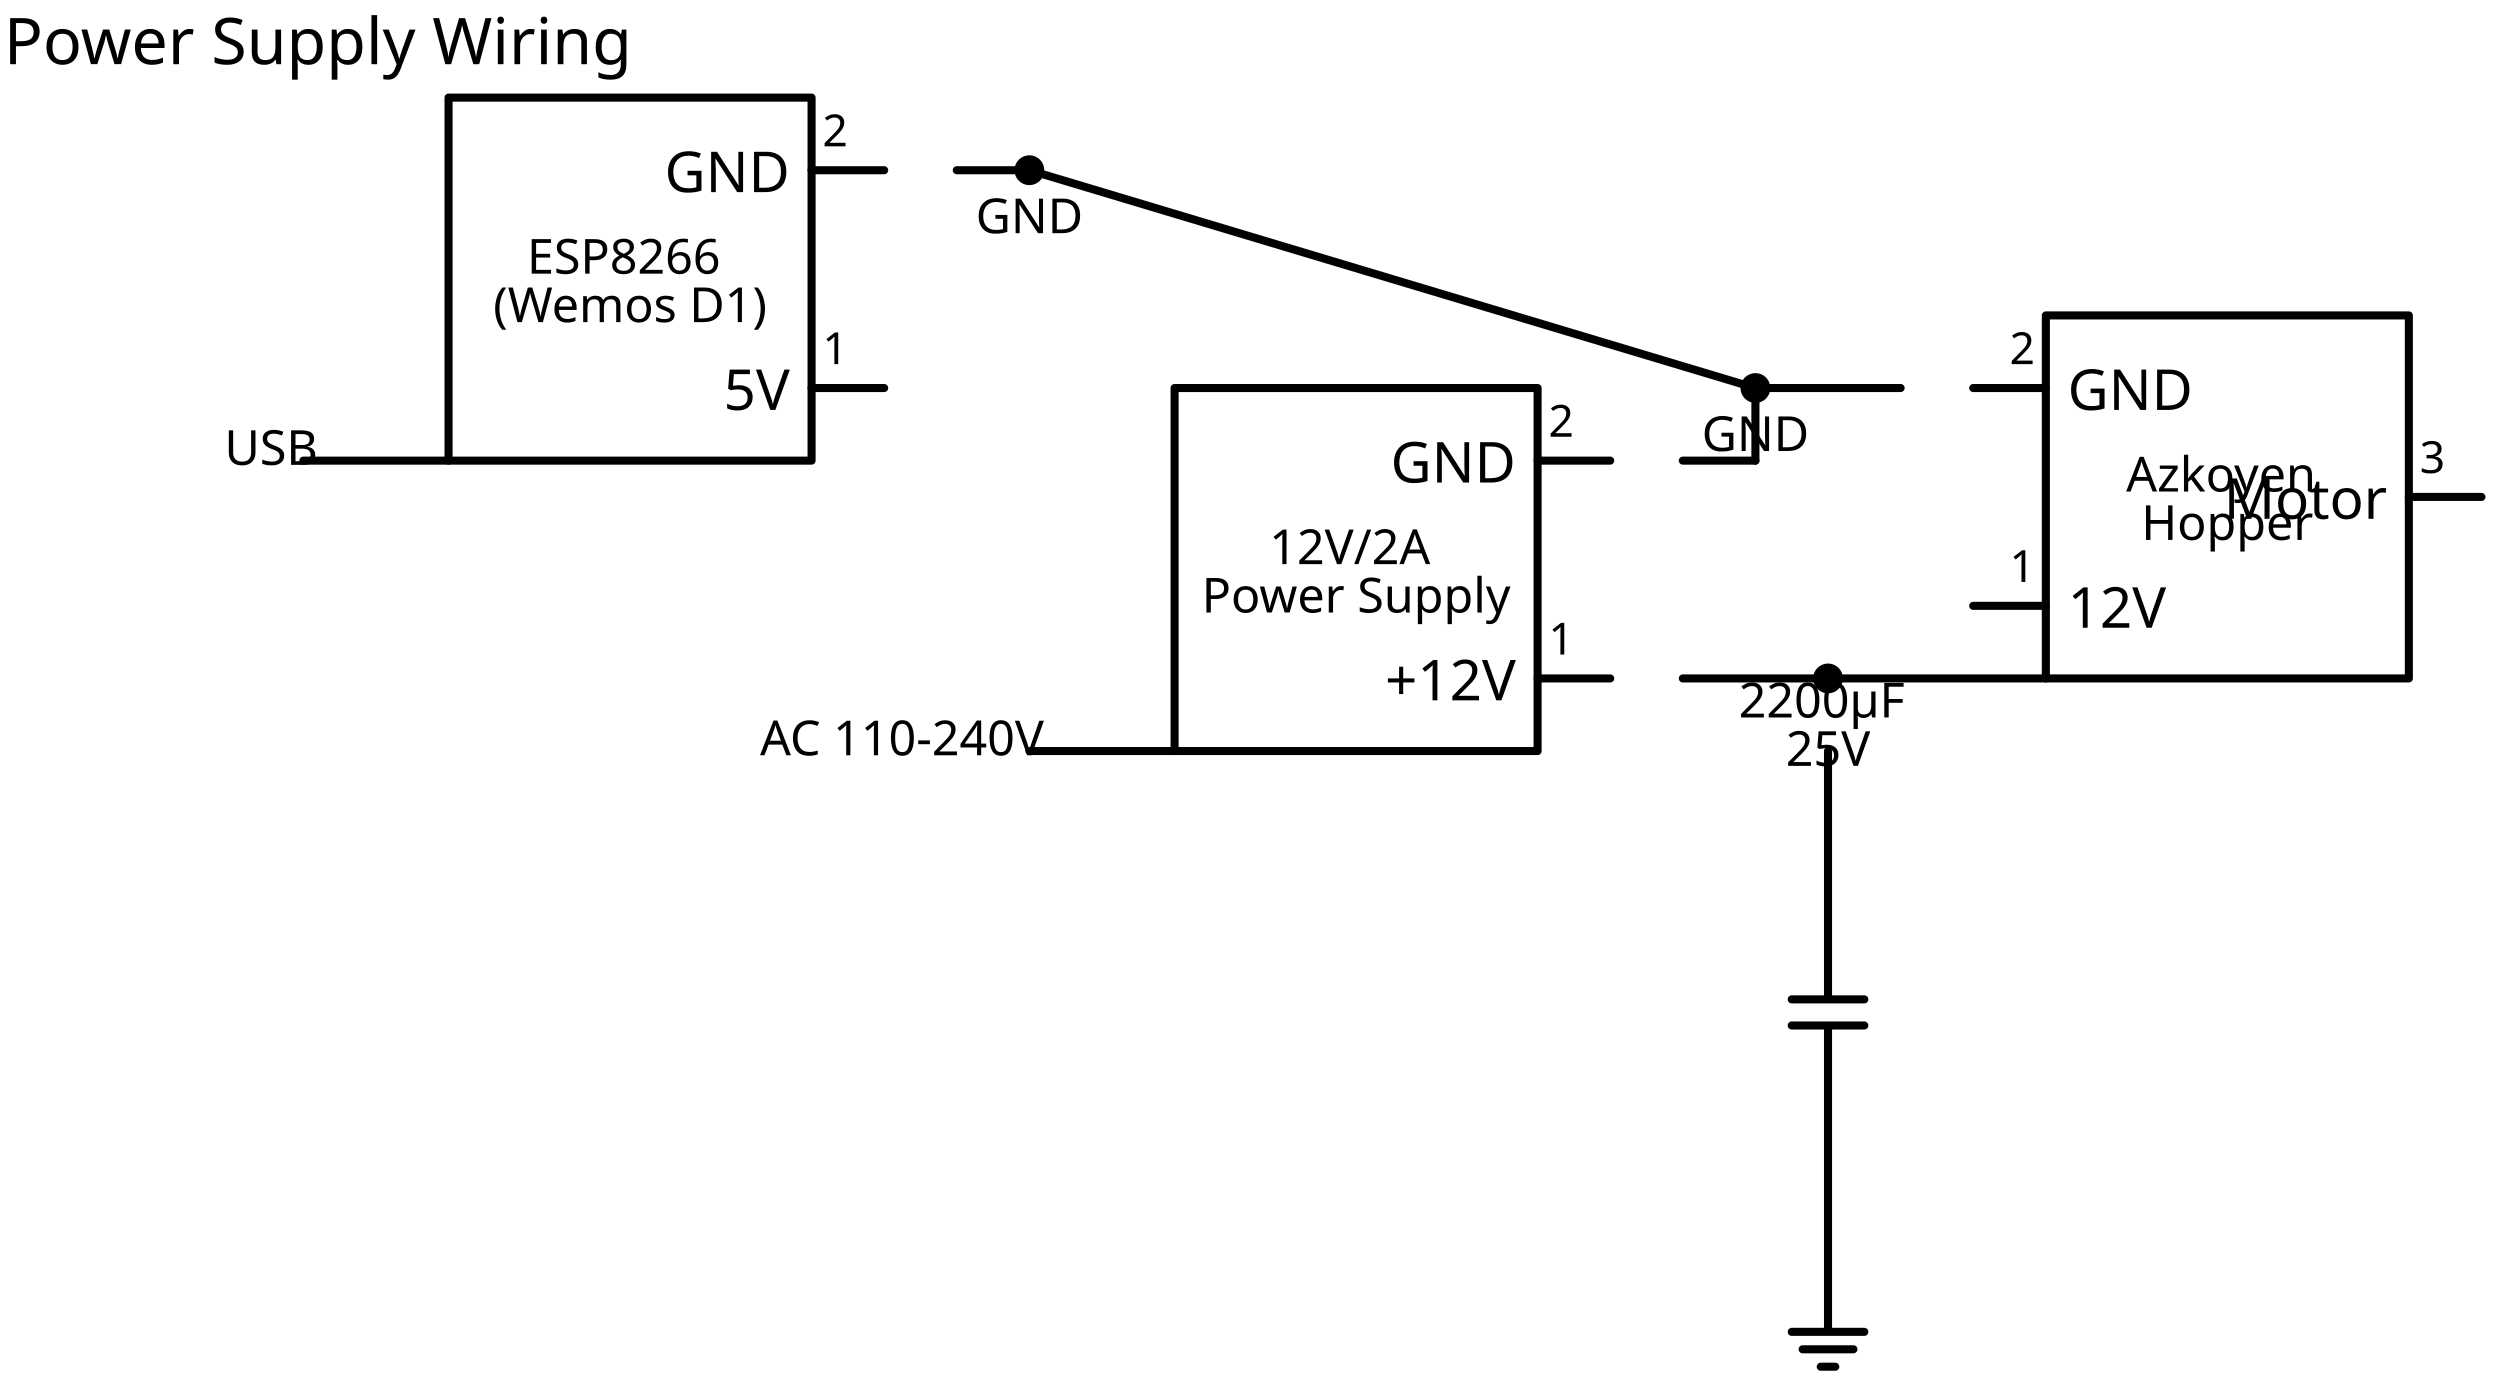
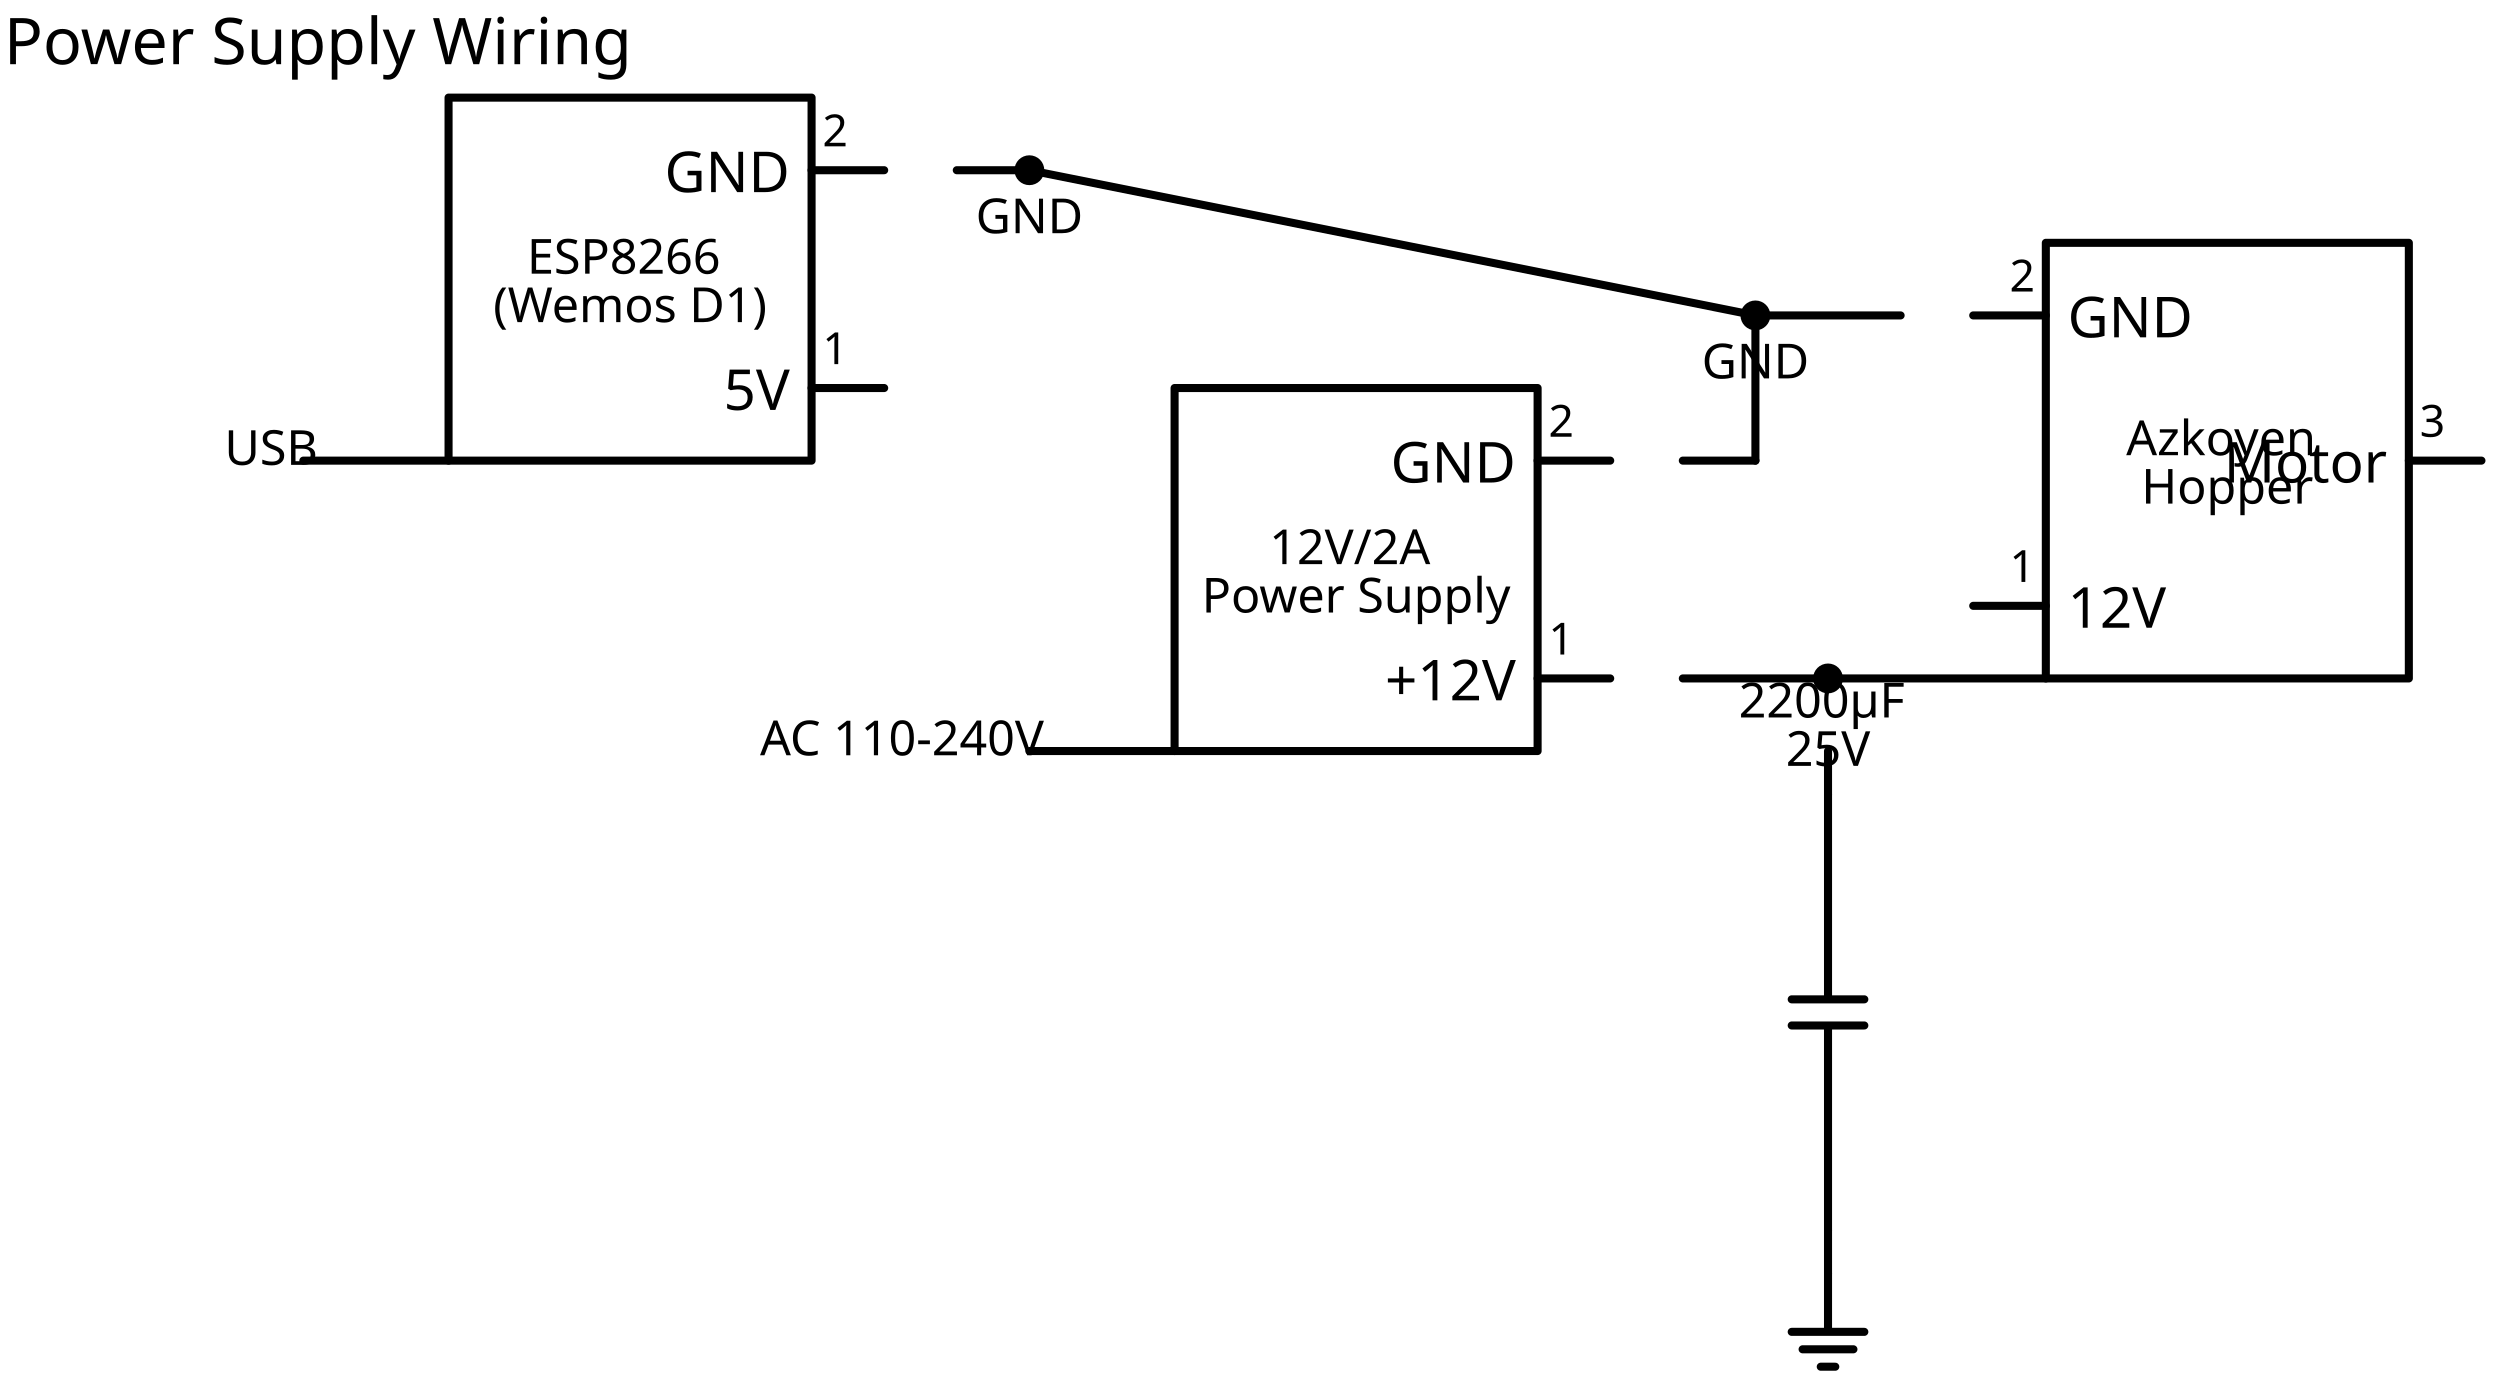
<svg xmlns="http://www.w3.org/2000/svg" xml:lang="en" height="343.44pt" width="619.808pt" viewBox="-75.208 -24.2 619.808 343.44" style="background-color:white;">
  <path d="M 0.0,90.0 L 18.0,90.0 L 36.0,90.0" style="stroke:black;fill:none;stroke-width:2.0;stroke-dasharray:-;stroke-linecap:round;stroke-linejoin:round;" />
  <path d="M 36.0,90.0 L 126.0,90.0 L 126.0,-0.0 L 36.0,-0.0 L 36.0,90.0" style="stroke:black;fill:none;stroke-width:2.0;stroke-dasharray:-;stroke-linecap:round;stroke-linejoin:round;" />
  <path d="M 126.0,72.0 L 144.0,72.0" style="stroke:black;fill:none;stroke-width:2.0;stroke-dasharray:-;stroke-linecap:round;stroke-linejoin:round;" />
  <path d="M 126.0,18.0 L 144.0,18.0" style="stroke:black;fill:none;stroke-width:2.0;stroke-dasharray:-;stroke-linecap:round;stroke-linejoin:round;" />
  <path d="M 162.0,18.0 L 171.0,18.0 L 180.0,18.0" style="stroke:black;fill:none;stroke-width:2.0;stroke-dasharray:-;stroke-linecap:round;stroke-linejoin:round;" />
  <path d="M 180.0,162.0 L 198.0,162.0 L 216.0,162.0" style="stroke:black;fill:none;stroke-width:2.0;stroke-dasharray:-;stroke-linecap:round;stroke-linejoin:round;" />
  <path d="M 216.0,162.0 L 306.0,162.0 L 306.0,72.0 L 216.0,72.0 L 216.0,162.0" style="stroke:black;fill:none;stroke-width:2.0;stroke-dasharray:-;stroke-linecap:round;stroke-linejoin:round;" />
  <path d="M 306.0,144.0 L 324.0,144.0" style="stroke:black;fill:none;stroke-width:2.0;stroke-dasharray:-;stroke-linecap:round;stroke-linejoin:round;" />
  <path d="M 306.0,90.0 L 324.0,90.0" style="stroke:black;fill:none;stroke-width:2.0;stroke-dasharray:-;stroke-linecap:round;stroke-linejoin:round;" />
  <path d="M 342.0,144.0 L 360.0,144.0 L 378.0,144.0" style="stroke:black;fill:none;stroke-width:2.0;stroke-dasharray:-;stroke-linecap:round;stroke-linejoin:round;" />
  <path d="M 378.0,144.0 L 405.0,144.0 L 432.0,144.0" style="stroke:black;fill:none;stroke-width:2.0;stroke-dasharray:-;stroke-linecap:round;stroke-linejoin:round;" />
-   <path d="M 432.0,144.0 L 522.0,144.0 L 522.0,54.0 L 432.0,54.0 L 432.0,144.0" style="stroke:black;fill:none;stroke-width:2.0;stroke-dasharray:-;stroke-linecap:round;stroke-linejoin:round;" />
+   <path d="M 432.0,144.0 L 522.0,144.0 L 522.0,36.0 L 432.0,36.0 L 432.0,144.0" style="stroke:black;fill:none;stroke-width:2.0;stroke-dasharray:-;stroke-linecap:round;stroke-linejoin:round;" />
  <path d="M 432.0,126.0 L 414.0,126.0" style="stroke:black;fill:none;stroke-width:2.0;stroke-dasharray:-;stroke-linecap:round;stroke-linejoin:round;" />
-   <path d="M 432.0,72.0 L 414.0,72.0" style="stroke:black;fill:none;stroke-width:2.0;stroke-dasharray:-;stroke-linecap:round;stroke-linejoin:round;" />
-   <path d="M 522.0,99.0 L 540.0,99.0" style="stroke:black;fill:none;stroke-width:2.0;stroke-dasharray:-;stroke-linecap:round;stroke-linejoin:round;" />
+   <path d="M 432.0,54.0 L 414.0,54.0" style="stroke:black;fill:none;stroke-width:2.0;stroke-dasharray:-;stroke-linecap:round;stroke-linejoin:round;" />
+   <path d="M 522.0,90.0 L 540.0,90.0" style="stroke:black;fill:none;stroke-width:2.0;stroke-dasharray:-;stroke-linecap:round;stroke-linejoin:round;" />
  <path d="M 378.0,162.0 L 378.0,167.4 L 378.0,172.8" style="stroke:black;fill:none;stroke-width:2.0;stroke-dasharray:-;stroke-linecap:round;stroke-linejoin:round;" />
  <path d="M 378.0,172.8 L 378.0,223.56 M 387.0,223.56 L 369.0,223.56 M 387.0,230.04 L 369.0,230.04 M 378.0,230.04 L 378.0,280.8" style="stroke:black;fill:none;stroke-width:2.0;stroke-dasharray:-;stroke-linecap:round;stroke-linejoin:round;" />
  <path d="M 378.0,280.8 L 378.0,286.2 L 378.0,291.6" style="stroke:black;fill:none;stroke-width:2.0;stroke-dasharray:-;stroke-linecap:round;stroke-linejoin:round;" />
  <path d="M 378.0,291.6 L 378.0,306.0 L 369.0,306.0 L 387.0,306.0 M 371.7,310.32 L 384.3,310.32 M 376.2,314.64 L 379.8,314.64" style="stroke:black;fill:none;stroke-width:2.0;stroke-dasharray:-;stroke-linecap:round;stroke-linejoin:round;" />
-   <path d="M 396.0,72.0 L 378.0,72.0 L 360.0,72" style="stroke:black;fill:none;stroke-width:2.0;stroke-dasharray:-;stroke-linecap:round;stroke-linejoin:round;" />
-   <path d="M 180.0,18.0 L 270.0,45.0 L 360.0,72.0" style="stroke:black;fill:none;stroke-width:2.0;stroke-dasharray:-;stroke-linecap:round;stroke-linejoin:round;" />
+   <path d="M 396.0,54.0 L 378.0,54.0 L 360.0,54" style="stroke:black;fill:none;stroke-width:2.0;stroke-dasharray:-;stroke-linecap:round;stroke-linejoin:round;" />
+   <path d="M 180.0,18.0 L 270.0,36 L 360.0,54" style="stroke:black;fill:none;stroke-width:2.0;stroke-dasharray:-;stroke-linecap:round;stroke-linejoin:round;" />
  <path d="M 342.0,90.0 L 351.0,90.0 L 360.0,90.0" style="stroke:black;fill:none;stroke-width:2.0;stroke-dasharray:-;stroke-linecap:round;stroke-linejoin:round;" />
-   <path d="M 360.0,90.0 L 360.0,81.0 L 360.0,72" style="stroke:black;fill:none;stroke-width:2.0;stroke-dasharray:-;stroke-linecap:round;stroke-linejoin:round;" />
+   <path d="M 360.0,90.0 L 360.0,72.0 L 360.0,54" style="stroke:black;fill:none;stroke-width:2.0;stroke-dasharray:-;stroke-linecap:round;stroke-linejoin:round;" />
  <text x="3.6" y="-19.6" dominant-baseline="ideographic" fill="black" font-size="16" font-family="sans" text-anchor="middle">
    <tspan x="3.6" dy="16">Power Supply Wiring</tspan>
  </text>
  <text x="3.6" y="74.4" dominant-baseline="central" fill="black" font-size="12" font-family="sans" text-anchor="end">
    <tspan x="3.6" dy="12">USB</tspan>
  </text>
  <text x="128.7" y="58.3" dominant-baseline="ideographic" fill="black" font-size="11" font-family="sans" text-anchor="start">
    <tspan x="128.7" dy="11">1</tspan>
  </text>
  <text x="120.6" y="58.0" dominant-baseline="central" fill="black" font-size="14" font-family="sans" text-anchor="end">
    <tspan x="120.6" dy="14">5V</tspan>
  </text>
  <text x="128.7" y="4.3" dominant-baseline="ideographic" fill="black" font-size="11" font-family="sans" text-anchor="start">
    <tspan x="128.7" dy="11">2</tspan>
  </text>
  <text x="120.6" y="4.0" dominant-baseline="central" fill="black" font-size="14" font-family="sans" text-anchor="end">
    <tspan x="120.6" dy="14">GND</tspan>
  </text>
  <text x="81.0" y="27.0" dominant-baseline="central" fill="black" font-size="12" font-family="sans" text-anchor="middle">
    <tspan x="81.0" dy="12">ESP8266</tspan>
    <tspan x="81.0" dy="12">(Wemos D1)</tspan>
  </text>
  <text x="183.6" y="146.4" dominant-baseline="central" fill="black" font-size="12" font-family="sans" text-anchor="end">
    <tspan x="183.6" dy="12">AC 110-240V</tspan>
  </text>
  <text x="308.7" y="130.3" dominant-baseline="ideographic" fill="black" font-size="11" font-family="sans" text-anchor="start">
    <tspan x="308.7" dy="11">1</tspan>
  </text>
  <text x="300.6" y="130.0" dominant-baseline="central" fill="black" font-size="14" font-family="sans" text-anchor="end">
    <tspan x="300.6" dy="14">+12V</tspan>
  </text>
  <text x="308.7" y="76.3" dominant-baseline="ideographic" fill="black" font-size="11" font-family="sans" text-anchor="start">
    <tspan x="308.7" dy="11">2</tspan>
  </text>
  <text x="300.6" y="76.0" dominant-baseline="central" fill="black" font-size="14" font-family="sans" text-anchor="end">
    <tspan x="300.6" dy="14">GND</tspan>
  </text>
  <text x="261.0" y="99.0" dominant-baseline="central" fill="black" font-size="12" font-family="sans" text-anchor="middle">
    <tspan x="261.0" dy="12">12V/2A</tspan>
    <tspan x="261.0" dy="12">Power Supply</tspan>
  </text>
  <text x="429.3" y="112.3" dominant-baseline="ideographic" fill="black" font-size="11" font-family="sans" text-anchor="end">
    <tspan x="429.3" dy="11">1</tspan>
  </text>
  <text x="437.4" y="112.0" dominant-baseline="central" fill="black" font-size="14" font-family="sans" text-anchor="start">
    <tspan x="437.4" dy="14">12V</tspan>
  </text>
-   <text x="429.3" y="58.3" dominant-baseline="ideographic" fill="black" font-size="11" font-family="sans" text-anchor="end">
+   <text x="429.3" y="40.3" dominant-baseline="ideographic" fill="black" font-size="11" font-family="sans" text-anchor="end">
    <tspan x="429.3" dy="11">2</tspan>
  </text>
-   <text x="437.4" y="58.0" dominant-baseline="central" fill="black" font-size="14" font-family="sans" text-anchor="start">
+   <text x="437.4" y="40.0" dominant-baseline="central" fill="black" font-size="14" font-family="sans" text-anchor="start">
    <tspan x="437.4" dy="14">GND</tspan>
  </text>
-   <text x="524.7" y="85.3" dominant-baseline="ideographic" fill="black" font-size="11" font-family="sans" text-anchor="start">
+   <text x="524.7" y="76.3" dominant-baseline="ideographic" fill="black" font-size="11" font-family="sans" text-anchor="start">
    <tspan x="524.7" dy="11">3</tspan>
  </text>
-   <text x="516.6" y="85.0" dominant-baseline="central" fill="black" font-size="14" font-family="sans" text-anchor="end">
+   <text x="516.6" y="76.0" dominant-baseline="central" fill="black" font-size="14" font-family="sans" text-anchor="end">
    <tspan x="516.6" dy="14">Motor</tspan>
  </text>
-   <text x="477.0" y="81.0" dominant-baseline="central" fill="black" font-size="12" font-family="sans" text-anchor="middle">
+   <text x="477.0" y="72.0" dominant-baseline="central" fill="black" font-size="12" font-family="sans" text-anchor="middle">
    <tspan x="477.0" dy="12">Azkoyen</tspan>
    <tspan x="477.0" dy="12">Hopper</tspan>
  </text>
  <text x="378.0" y="145.2" dominant-baseline="ideographic" fill="black" font-size="12" font-family="sans" text-anchor="middle">
    <tspan x="378.0" dy="12">2200µF</tspan>
    <tspan x="378.0" dy="12">25V</tspan>
  </text>
  <circle cx="180.0" cy="18.0" r="2.7" style="stroke:black;fill:black;stroke-width:2.0;stroke-dasharray:-;" />
  <text x="180.0" y="12.3" dominant-baseline="hanging" fill="black" font-size="12" font-family="sans" text-anchor="middle">
    <tspan x="180.0" dy="12">GND</tspan>
  </text>
  <circle cx="378.0" cy="144.0" r="2.7" style="stroke:black;fill:black;stroke-width:2.0;stroke-dasharray:-;" />
-   <circle cx="360.0" cy="72" r="2.7" style="stroke:black;fill:black;stroke-width:2.0;stroke-dasharray:-;" />
-   <text x="360.0" y="66.3" dominant-baseline="hanging" fill="black" font-size="12" font-family="sans" text-anchor="middle">
+   <circle cx="360.0" cy="54" r="2.7" style="stroke:black;fill:black;stroke-width:2.0;stroke-dasharray:-;" />
+   <text x="360.0" y="48.3" dominant-baseline="hanging" fill="black" font-size="12" font-family="sans" text-anchor="middle">
    <tspan x="360.0" dy="12">GND</tspan>
  </text>
</svg>
